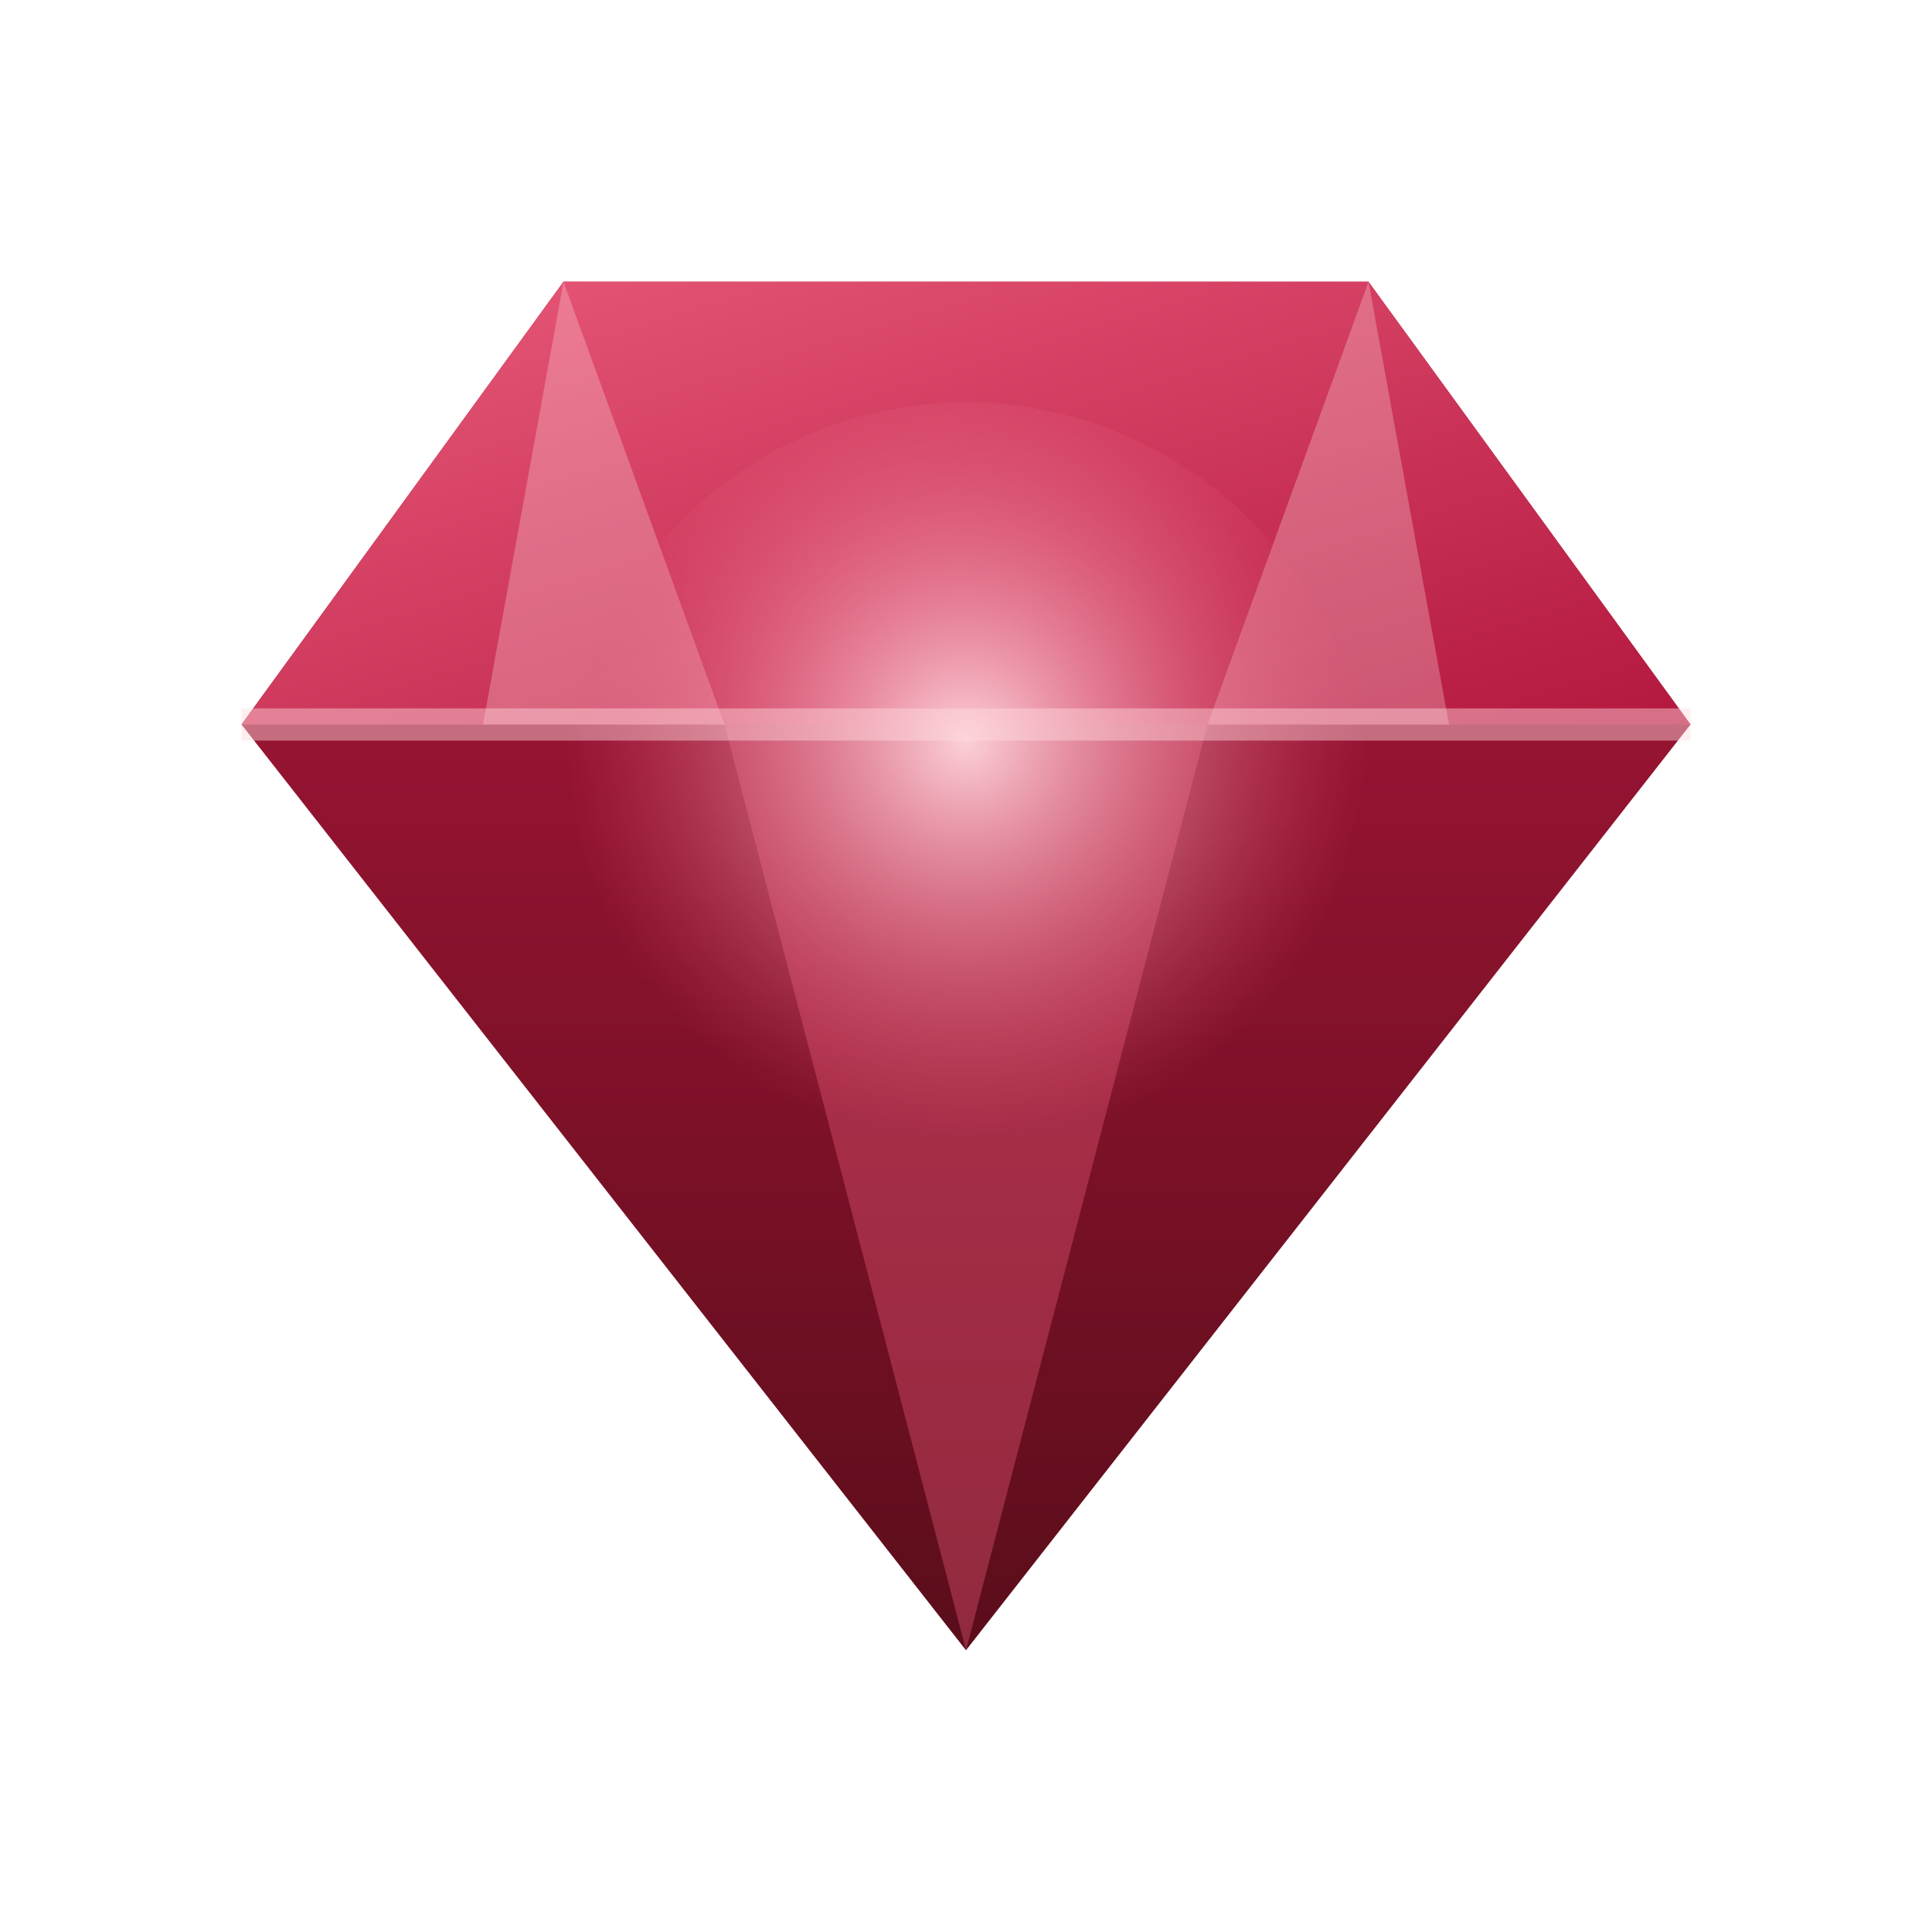
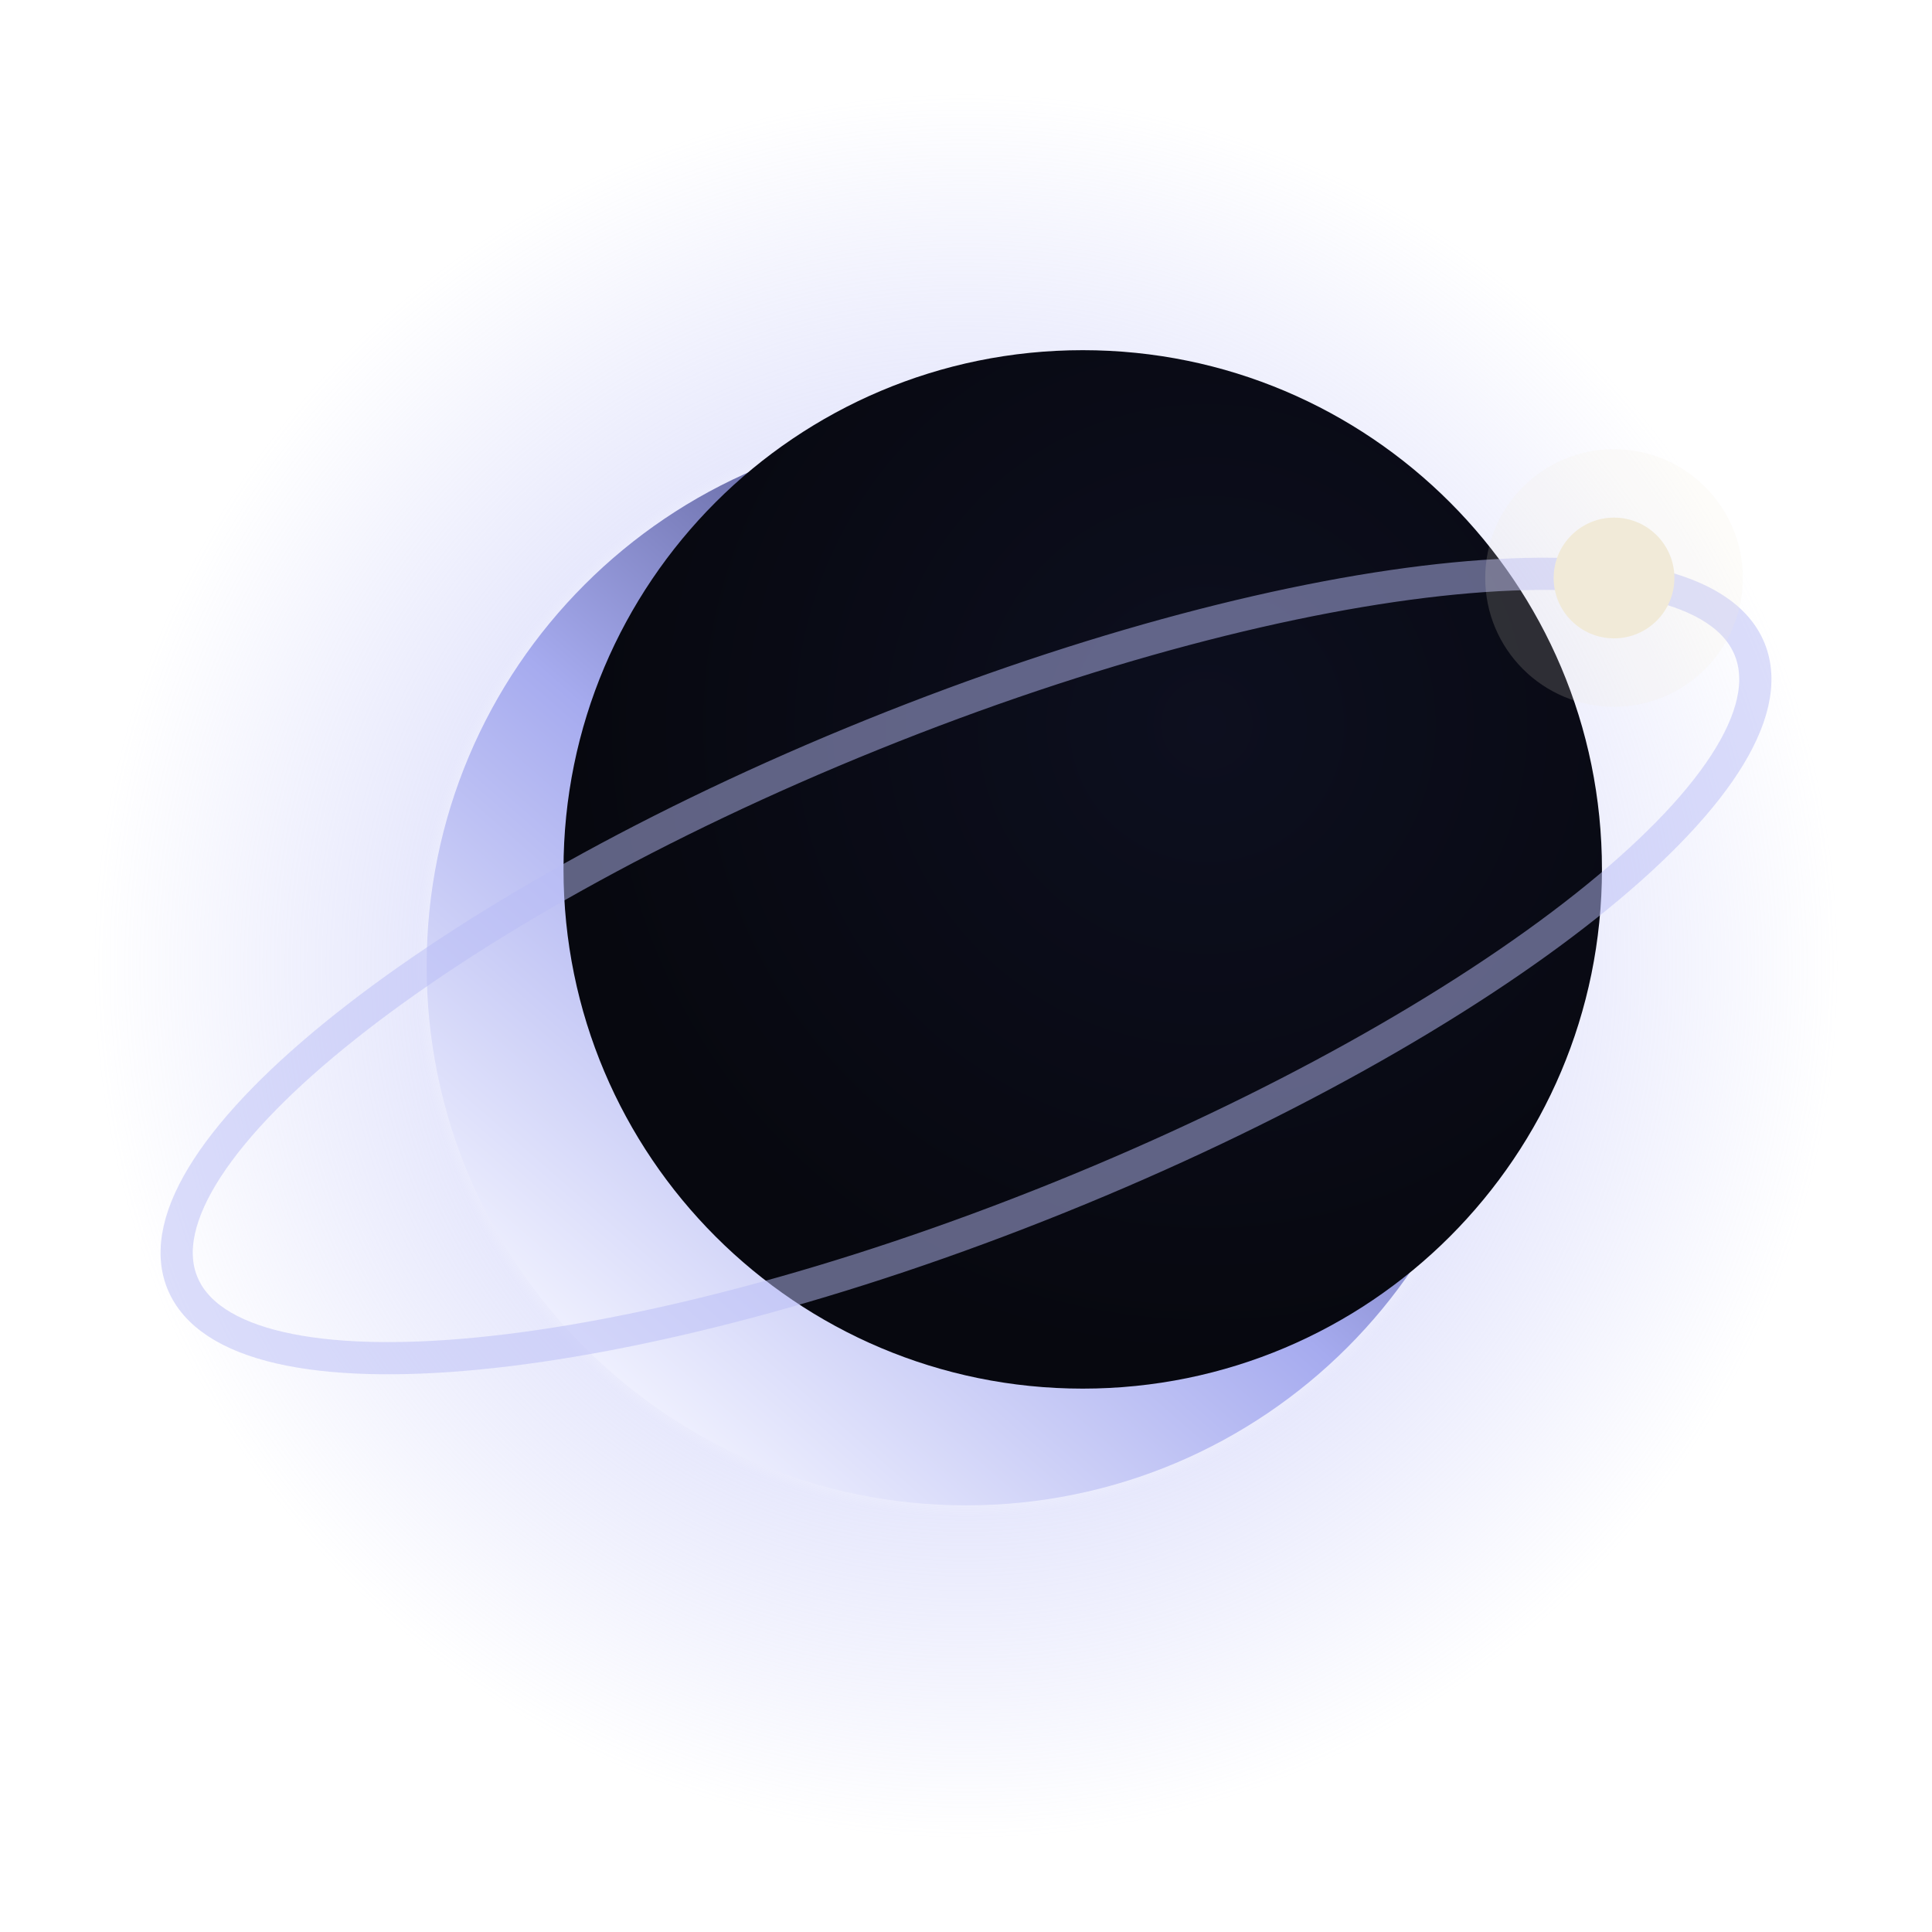
<svg xmlns="http://www.w3.org/2000/svg" viewBox="0 0 48 48" width="48" height="48">
  <defs>
-     <linearGradient id="gTopo" x1="0" y1="0" x2="1" y2="1">
-       <stop offset="0" stop-color="#e95a7a" />
-       <stop offset="1" stop-color="#b3173e" />
+     <radialGradient id="lCorona" cx=".5" cy=".5" r=".5">
+       <stop offset=".52" stop-color="#b9bdf7" stop-opacity="0" />
+       <stop offset=".63" stop-color="#b9bdf7" stop-opacity=".34" />
+       <stop offset="1" stop-color="#b9bdf7" stop-opacity="0" />
+     </radialGradient>
+     <linearGradient id="lLuz" x1=".15" y1=".9" x2=".85" y2=".1">
+       <stop offset="0" stop-color="#f3f4ff" />
+       <stop offset=".45" stop-color="#a6abef" />
+       <stop offset="1" stop-color="#2b2d5e" />
    </linearGradient>
-     <linearGradient id="gBaixo" x1="0" y1="0" x2="0" y2="1">
-       <stop offset="0" stop-color="#b3173e" />
-       <stop offset="1" stop-color="#5a0d1a" />
-     </linearGradient>
-     <radialGradient id="gNucleo" cx=".5" cy=".42" r=".5">
-       <stop offset="0" stop-color="#ffd9df" stop-opacity=".95" />
-       <stop offset="1" stop-color="#e95a7a" stop-opacity="0" />
+     <radialGradient id="lSombra" cx=".62" cy=".36" r=".62">
+       <stop offset="0" stop-color="#0d0f1f" />
+       <stop offset="1" stop-color="#07080f" />
    </radialGradient>
  </defs>
-   <path d="M14 7h20l8 11-18 23L6 18z" fill="url(#gBaixo)" />
-   <path d="M14 7h20l8 11H6z" fill="url(#gTopo)" />
-   <path d="M14 7l4 11-6 0zM34 7l-4 11 6 0z" fill="#ffd9df" opacity=".30" />
-   <path d="M18 18h12l-6 23z" fill="#e95a7a" opacity=".38" />
-   <circle cx="24" cy="20" r="10" fill="url(#gNucleo)" />
-   <path d="M6 18h36" stroke="#ffd9df" stroke-opacity=".45" stroke-width=".8" />
+   <circle cx="24" cy="24" r="22" fill="url(#lCorona)" />
+   <circle cx="24" cy="24" r="13.4" fill="url(#lLuz)" />
+   <circle cx="26.9" cy="21.6" r="12.9" fill="url(#lSombra)" />
+   <ellipse cx="24" cy="24" rx="21" ry="6.2" transform="rotate(-22 24 24)" fill="none" stroke="#b9bdf7" stroke-opacity=".5" stroke-width=".8" />
+   <circle cx="40.10" cy="14.36" r="1.5" fill="#f1ead8" />
+   <circle cx="40.10" cy="14.36" r="3.2" fill="#f1ead8" opacity=".16" />
</svg>
